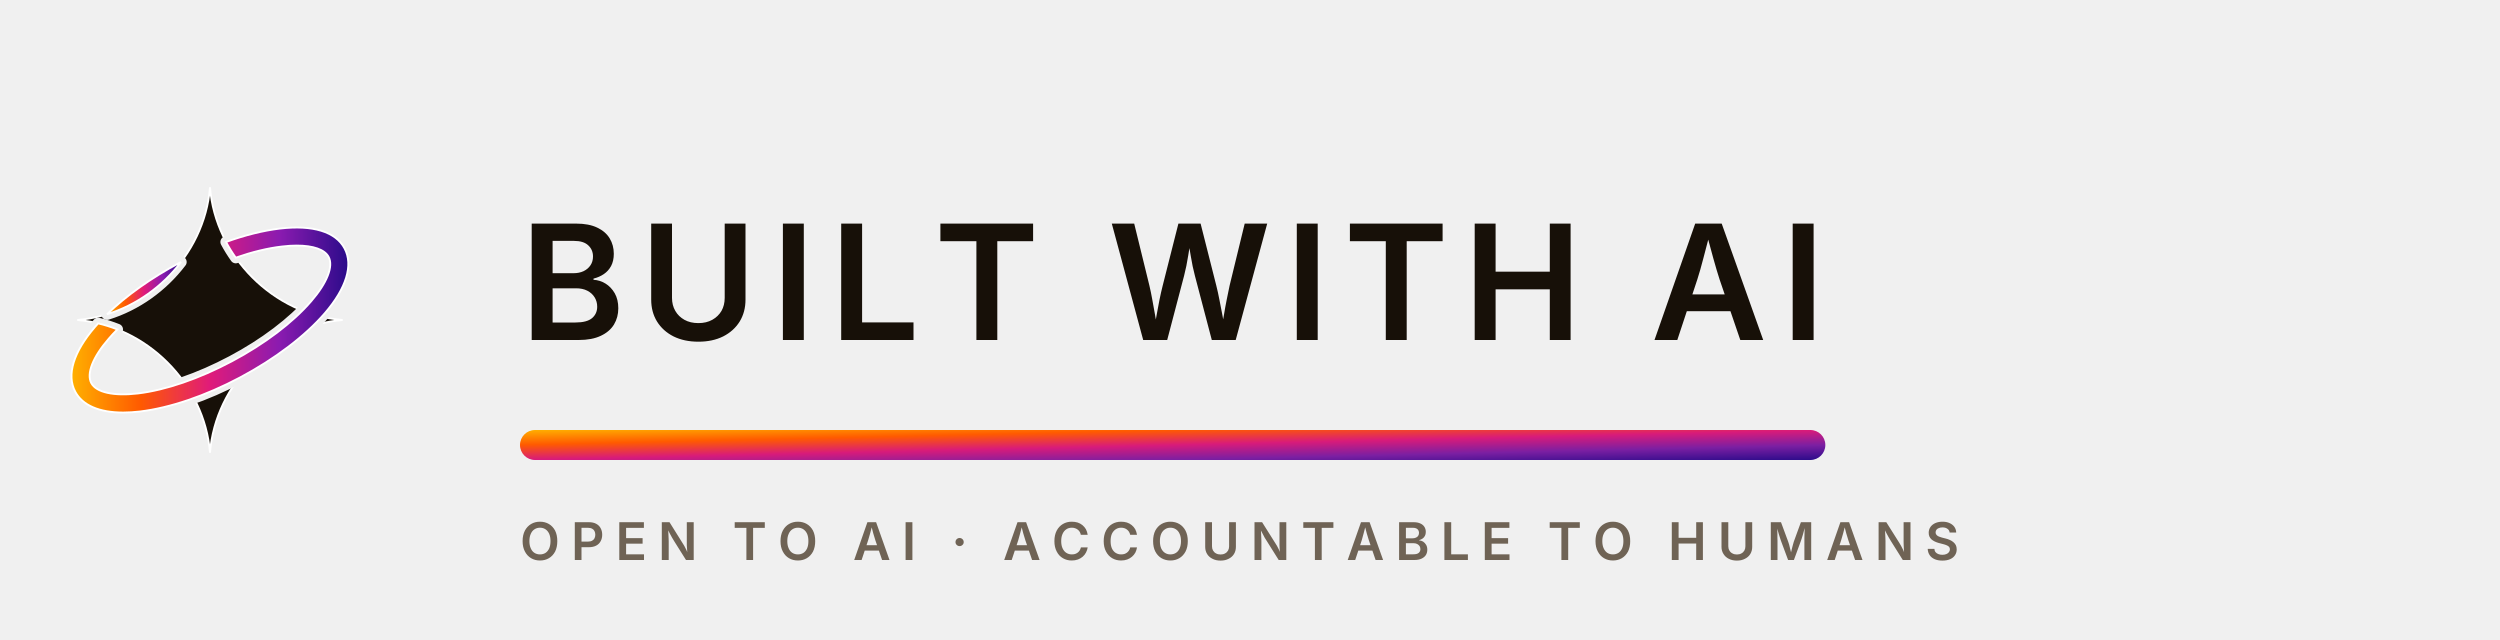
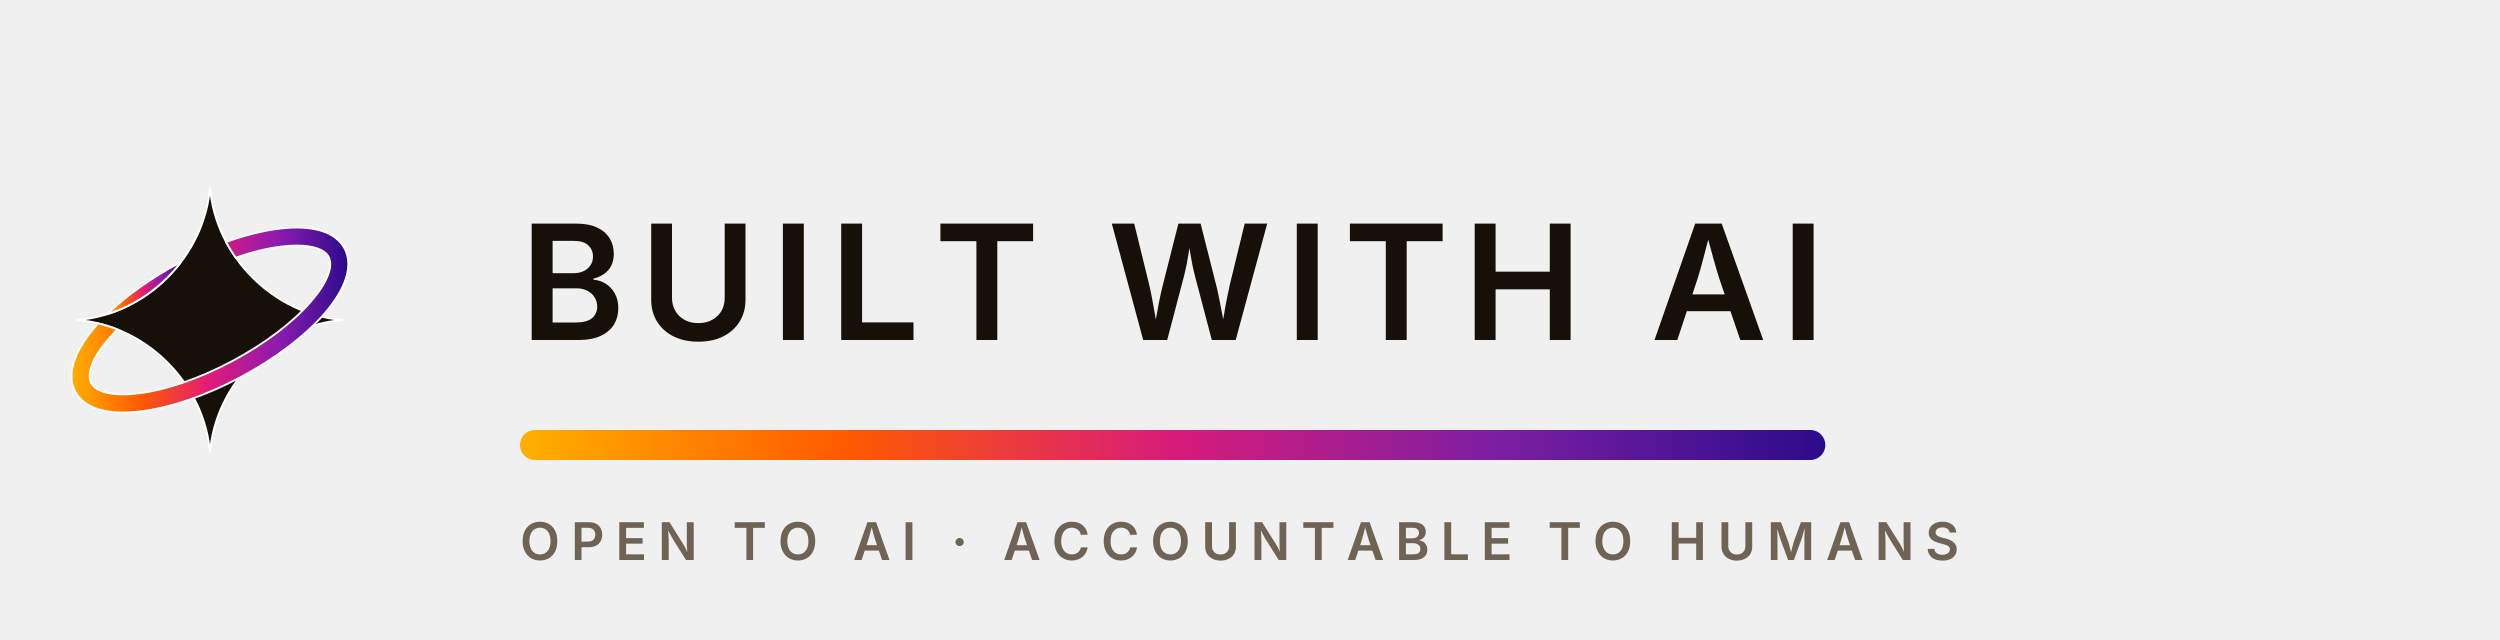
<svg xmlns="http://www.w3.org/2000/svg" width="250" height="64" viewBox="0 0 250 64" role="img">
  <defs>
    <linearGradient id="spec" x1="10" y1="6" x2="54" y2="58" gradientUnits="userSpaceOnUse">
      <stop offset="0" stop-color="#ffb000" />
      <stop offset=".27" stop-color="#ff6a00" />
      <stop offset=".52" stop-color="#e01b7a" />
      <stop offset=".74" stop-color="#8b1bb0" />
      <stop offset="1" stop-color="#2b0b8a" />
    </linearGradient>
-     <linearGradient id="specwide" x1="0" y1="0" x2="1" y2="1">
+     <linearGradient id="specwide" x1="0" y1="0" x2="1" y2="0">
      <stop offset="0" stop-color="#ffb000" />
      <stop offset=".25" stop-color="#ff5a00" />
      <stop offset=".5" stop-color="#d81b7a" />
      <stop offset=".75" stop-color="#7b1fa2" />
      <stop offset="1" stop-color="#2b0b8a" />
    </linearGradient>
  </defs>
  <g transform="translate(4.00 15.00) scale(0.09444)">
    <defs>
      <linearGradient id="g1m7" gradientUnits="userSpaceOnUse" x1="70.949" y1="146.286" x2="149.285" y2="146.286">
        <stop offset="0" stop-color="#FFB000" />
        <stop offset="0.25" stop-color="#FF5A00" />
        <stop offset="0.5" stop-color="#E01B7A" />
        <stop offset="0.75" stop-color="#8B1BB0" />
        <stop offset="1" stop-color="#2B0B8A" />
      </linearGradient>
      <linearGradient id="g2m7" gradientUnits="userSpaceOnUse" x1="33.495" y1="180" x2="326.505" y2="180">
        <stop offset="0" stop-color="#FFB000" />
        <stop offset="0.25" stop-color="#FF5A00" />
        <stop offset="0.5" stop-color="#E01B7A" />
        <stop offset="0.75" stop-color="#8B1BB0" />
        <stop offset="1" stop-color="#2B0B8A" />
      </linearGradient>
    </defs>
-     <mask id="kom7" maskUnits="userSpaceOnUse" x="-20" y="-20" width="400" height="400">
-       <rect x="-20" y="-20" width="400" height="400" fill="#fff" />
-       <path d="M149.3,118.6c-0.5,0.3-1,0.5-1.5,0.8c-30,16-56.7,35-76.8,54.5C102.1,164.3,129.6,144.5,149.3,118.6z" fill="#000" stroke="#000" stroke-width="12" stroke-linejoin="round" />
-       <path d="M322.5,104.2c-9.4-17.7-33.7-25.1-68.5-21c-17.5,2.1-36.9,6.9-57,14.2c3.1,5.8,6.5,11.3,10.3,16.6c17.3-6,33.9-10.1,49-11.8c5.6-0.7,10.8-1,15.6-1c17.4,0,29.6,4.2,33.7,12c5.3,9.9-1.6,27.5-18.5,47c-19.3,22.4-49.1,45-83.9,63.5c-34.8,18.5-70.2,30.6-99.6,34.1c-25.6,3-44-1.1-49.3-11c-5.3-9.9,1.6-27.5,18.5-47c2.8-3.3,5.9-6.6,9.1-9.8c-6.6-2.6-13.4-4.8-20.3-6.4c-1.1,1.3-2.3,2.5-3.4,3.8c-22.8,26.5-30.3,50.8-20.9,68.5c7.7,14.5,25.4,22.1,50.8,22.1c5.5,0,11.5-0.4,17.7-1.1c31.7-3.8,69.5-16.6,106.3-36.2c36.8-19.6,68.6-43.7,89.5-67.9C324.5,146.2,331.9,121.9,322.5,104.2z" fill="#000" stroke="#000" stroke-width="12" stroke-linejoin="round" />
-     </mask>
-     <path d="M180,39.4c-5.6,73.1-67.5,135-140.6,140.6c73.1,5.6,135,67.5,140.6,140.6c5.6-73.1,67.5-135,140.6-140.6C247.5,174.4,185.6,112.5,180,39.4z" fill="#171008" stroke="#FFFFFF" stroke-width="2" mask="url(#kom7)" />
+     <path d="M180,39.4c-5.6,73.1-67.5,135-140.6,140.6c73.1,5.6,135,67.5,140.6,140.6c5.6-73.1,67.5-135,140.6-140.6C247.5,174.4,185.6,112.5,180,39.4z" fill="#171008" stroke="#FFFFFF" stroke-width="2" />
    <path d="M149.3,118.6c-0.5,0.3-1,0.5-1.5,0.8c-30,16-56.7,35-76.8,54.5C102.1,164.3,129.6,144.5,149.3,118.6z" fill="url(#g1m7)" stroke="#FFFFFF" stroke-width="2" />
    <path d="M322.5,104.2c-9.4-17.7-33.7-25.1-68.5-21c-17.5,2.1-36.9,6.9-57,14.2c3.1,5.8,6.5,11.3,10.3,16.6c17.3-6,33.9-10.1,49-11.8c5.6-0.7,10.8-1,15.6-1c17.4,0,29.6,4.2,33.7,12c5.3,9.9-1.6,27.5-18.5,47c-19.3,22.4-49.1,45-83.9,63.5c-34.8,18.5-70.2,30.6-99.6,34.1c-25.6,3-44-1.1-49.3-11c-5.3-9.9,1.6-27.5,18.5-47c2.8-3.3,5.9-6.6,9.1-9.8c-6.6-2.6-13.4-4.8-20.3-6.4c-1.1,1.3-2.3,2.5-3.4,3.8c-22.8,26.5-30.3,50.8-20.9,68.5c7.7,14.5,25.4,22.1,50.8,22.1c5.5,0,11.5-0.4,17.7-1.1c31.7-3.8,69.5-16.6,106.3-36.2c36.8-19.6,68.6-43.7,89.5-67.9C324.5,146.2,331.9,121.9,322.5,104.2z" fill="url(#g2m7)" stroke="#FFFFFF" stroke-width="2" />
  </g>
  <path d="M53.17 34.00V22.36H57.63Q58.88 22.36 59.72 22.76Q60.55 23.15 60.97 23.84Q61.38 24.52 61.38 25.38Q61.38 26.09 61.11 26.60Q60.84 27.10 60.38 27.41Q59.92 27.72 59.35 27.86V27.98Q59.97 28.01 60.54 28.35Q61.11 28.70 61.47 29.32Q61.83 29.95 61.83 30.83Q61.83 31.73 61.40 32.45Q60.96 33.17 60.08 33.58Q59.20 34.00 57.87 34.00ZM55.26 32.25H57.54Q58.69 32.25 59.21 31.81Q59.72 31.37 59.72 30.67Q59.72 30.15 59.46 29.73Q59.20 29.31 58.73 29.07Q58.26 28.83 57.61 28.83H55.26ZM55.26 27.32H57.36Q57.91 27.32 58.35 27.12Q58.79 26.91 59.04 26.54Q59.30 26.16 59.30 25.65Q59.30 24.97 58.82 24.53Q58.35 24.09 57.41 24.09H55.26Z M69.84 34.17Q68.42 34.17 67.35 33.64Q66.29 33.10 65.70 32.15Q65.12 31.20 65.12 29.96V22.36H67.20V29.79Q67.20 30.52 67.53 31.09Q67.85 31.65 68.44 31.98Q69.03 32.31 69.84 32.31Q70.64 32.31 71.23 31.98Q71.82 31.65 72.15 31.09Q72.47 30.52 72.47 29.79V22.36H74.55V29.96Q74.55 31.20 73.97 32.15Q73.38 33.10 72.32 33.64Q71.26 34.17 69.84 34.17Z M80.38 22.36V34.00H78.29V22.36Z M84.12 34.00V22.36H86.21V32.24H91.35V34.00Z M94.04 24.12V22.36H103.31V24.12H99.73V34.00H97.64V24.12Z M114.32 34.00 111.18 22.36H113.42L114.94 28.56Q115.10 29.23 115.23 29.97Q115.37 30.71 115.50 31.46Q115.63 32.21 115.75 32.93H115.41Q115.54 32.21 115.67 31.46Q115.81 30.71 115.95 29.97Q116.10 29.23 116.27 28.56L117.84 22.36H120.06L121.63 28.56Q121.80 29.23 121.94 29.97Q122.09 30.71 122.23 31.46Q122.36 32.21 122.50 32.93H122.14Q122.27 32.21 122.40 31.46Q122.52 30.71 122.67 29.97Q122.81 29.23 122.96 28.56L124.47 22.36H126.72L123.57 34.00H121.18L119.49 27.57Q119.25 26.67 119.08 25.62Q118.90 24.56 118.70 23.38H119.20Q118.98 24.52 118.82 25.56Q118.66 26.60 118.41 27.57L116.72 34.00Z M131.77 22.36V34.00H129.68V22.36Z M134.99 24.12V22.36H144.26V24.12H140.67V34.00H138.58V24.12Z M147.47 34.00V22.36H149.56V27.17H154.98V22.36H157.06V34.00H154.98V28.93H149.56V34.00Z M165.45 34.00 169.52 22.36H172.17L176.32 34.00H174.03L171.96 27.95Q171.66 27.02 171.33 25.83Q171.00 24.65 170.60 23.14H171.04Q170.65 24.66 170.33 25.85Q170.02 27.05 169.73 27.95L167.73 34.00ZM167.82 31.12V29.44H173.95V31.12Z M181.36 22.36V34.00H179.27V22.36Z" fill="#171008" />
  <rect x="52.0" y="43" width="130.534" height="3" rx="1.5" fill="url(#specwide)" />
  <path d="M54.00 56.05Q53.50 56.05 53.11 55.82Q52.72 55.59 52.49 55.15Q52.26 54.72 52.26 54.11Q52.26 53.50 52.49 53.06Q52.72 52.63 53.11 52.40Q53.50 52.17 54.00 52.17Q54.50 52.17 54.89 52.40Q55.28 52.63 55.51 53.06Q55.73 53.50 55.73 54.11Q55.73 54.72 55.51 55.16Q55.28 55.59 54.89 55.82Q54.50 56.05 54.00 56.05ZM54.00 55.44Q54.31 55.44 54.55 55.29Q54.78 55.14 54.92 54.84Q55.05 54.54 55.05 54.11Q55.05 53.68 54.92 53.38Q54.78 53.08 54.55 52.93Q54.31 52.77 54.00 52.77Q53.69 52.77 53.45 52.93Q53.21 53.08 53.08 53.38Q52.94 53.68 52.94 54.11Q52.94 54.54 53.08 54.84Q53.21 55.14 53.45 55.29Q53.69 55.44 54.00 55.44Z M57.48 56.00V52.22H58.89Q59.33 52.22 59.62 52.38Q59.92 52.54 60.07 52.83Q60.22 53.11 60.22 53.47Q60.22 53.83 60.07 54.11Q59.92 54.40 59.62 54.56Q59.32 54.72 58.88 54.72H57.94V54.16H58.79Q59.05 54.16 59.21 54.07Q59.38 53.98 59.45 53.83Q59.53 53.67 59.53 53.47Q59.53 53.27 59.45 53.11Q59.38 52.96 59.21 52.87Q59.05 52.78 58.79 52.78H58.15V56.00Z M61.93 56.00V52.22H64.39V52.79H62.61V53.81H64.26V54.37H62.61V55.43H64.40V56.00Z M66.18 56.00V52.22H66.95L68.25 54.30Q68.34 54.43 68.43 54.59Q68.52 54.76 68.62 54.96Q68.72 55.16 68.81 55.41H68.74Q68.72 55.19 68.71 54.97Q68.69 54.74 68.68 54.54Q68.68 54.34 68.68 54.20V52.22H69.37V56.00H68.60L67.42 54.12Q67.31 53.94 67.21 53.77Q67.11 53.59 66.99 53.37Q66.88 53.15 66.72 52.84H66.81Q66.83 53.11 66.84 53.36Q66.85 53.61 66.86 53.81Q66.87 54.00 66.87 54.12V56.00Z M73.47 52.79V52.22H76.48V52.79H75.31V56.00H74.64V52.79Z M79.79 56.05Q79.29 56.05 78.90 55.82Q78.51 55.59 78.28 55.15Q78.05 54.72 78.05 54.11Q78.05 53.50 78.28 53.06Q78.51 52.63 78.90 52.40Q79.29 52.17 79.79 52.17Q80.29 52.17 80.68 52.40Q81.07 52.63 81.30 53.06Q81.52 53.50 81.52 54.11Q81.52 54.72 81.30 55.16Q81.07 55.59 80.68 55.82Q80.29 56.05 79.79 56.05ZM79.79 55.44Q80.10 55.44 80.34 55.29Q80.57 55.14 80.71 54.84Q80.84 54.54 80.84 54.11Q80.84 53.68 80.71 53.38Q80.57 53.08 80.34 52.93Q80.10 52.77 79.79 52.77Q79.48 52.77 79.24 52.93Q79.00 53.08 78.87 53.38Q78.73 53.68 78.73 54.11Q78.73 54.54 78.87 54.84Q79.00 55.14 79.24 55.29Q79.48 55.44 79.79 55.44Z M85.42 56.00 86.74 52.22H87.61L88.95 56.00H88.21L87.54 54.04Q87.44 53.73 87.33 53.35Q87.23 52.96 87.10 52.47H87.24Q87.11 52.97 87.01 53.35Q86.91 53.74 86.81 54.04L86.16 56.00ZM86.19 55.06V54.52H88.19V55.06Z M91.24 52.22V56.00H90.56V52.22Z M95.96 54.61Q95.79 54.61 95.67 54.49Q95.55 54.38 95.55 54.21Q95.55 54.03 95.67 53.92Q95.79 53.80 95.96 53.80Q96.13 53.80 96.25 53.92Q96.37 54.03 96.37 54.21Q96.37 54.38 96.25 54.49Q96.13 54.61 95.96 54.61Z M100.42 56.00 101.75 52.22H102.61L103.96 56.00H103.21L102.54 54.04Q102.44 53.73 102.33 53.35Q102.23 52.96 102.10 52.47H102.24Q102.11 52.97 102.01 53.35Q101.91 53.74 101.82 54.04L101.17 56.00ZM101.19 55.06V54.52H103.19V55.06Z M107.17 56.05Q106.68 56.05 106.29 55.82Q105.89 55.59 105.67 55.15Q105.44 54.72 105.44 54.11Q105.44 53.50 105.67 53.06Q105.90 52.63 106.29 52.40Q106.68 52.17 107.17 52.17Q107.48 52.17 107.76 52.25Q108.03 52.34 108.24 52.51Q108.45 52.68 108.59 52.92Q108.72 53.17 108.77 53.48H108.08Q108.05 53.31 107.97 53.18Q107.89 53.05 107.77 52.96Q107.65 52.87 107.50 52.82Q107.35 52.77 107.18 52.77Q106.87 52.77 106.63 52.93Q106.39 53.09 106.26 53.38Q106.12 53.68 106.12 54.11Q106.12 54.54 106.26 54.84Q106.40 55.14 106.64 55.29Q106.88 55.44 107.18 55.44Q107.35 55.44 107.50 55.40Q107.65 55.35 107.77 55.26Q107.89 55.17 107.97 55.04Q108.05 54.91 108.09 54.74H108.77Q108.73 55.01 108.60 55.25Q108.48 55.49 108.27 55.67Q108.06 55.85 107.79 55.95Q107.51 56.05 107.17 56.05Z M112.11 56.05Q111.61 56.05 111.22 55.82Q110.83 55.59 110.60 55.15Q110.37 54.72 110.37 54.11Q110.37 53.50 110.60 53.06Q110.83 52.63 111.22 52.40Q111.61 52.17 112.11 52.17Q112.42 52.17 112.69 52.25Q112.96 52.34 113.17 52.51Q113.38 52.68 113.52 52.92Q113.65 53.17 113.70 53.48H113.02Q112.98 53.31 112.90 53.18Q112.82 53.05 112.70 52.96Q112.59 52.87 112.44 52.82Q112.29 52.77 112.12 52.77Q111.81 52.77 111.57 52.93Q111.33 53.09 111.19 53.38Q111.06 53.68 111.06 54.11Q111.06 54.54 111.19 54.84Q111.33 55.14 111.57 55.29Q111.81 55.44 112.11 55.44Q112.28 55.44 112.43 55.40Q112.58 55.35 112.70 55.26Q112.82 55.17 112.90 55.04Q112.99 54.91 113.02 54.74H113.70Q113.66 55.01 113.54 55.25Q113.41 55.49 113.20 55.67Q112.99 55.85 112.72 55.95Q112.44 56.05 112.11 56.05Z M117.04 56.05Q116.55 56.05 116.15 55.82Q115.76 55.59 115.53 55.15Q115.31 54.72 115.31 54.11Q115.31 53.50 115.53 53.06Q115.76 52.63 116.15 52.40Q116.55 52.17 117.04 52.17Q117.54 52.17 117.93 52.40Q118.32 52.63 118.55 53.06Q118.78 53.50 118.78 54.11Q118.78 54.72 118.55 55.16Q118.32 55.59 117.93 55.82Q117.54 56.05 117.04 56.05ZM117.04 55.44Q117.35 55.44 117.59 55.29Q117.83 55.14 117.96 54.84Q118.10 54.54 118.10 54.11Q118.10 53.68 117.96 53.38Q117.83 53.08 117.59 52.93Q117.35 52.77 117.04 52.77Q116.73 52.77 116.50 52.93Q116.26 53.08 116.12 53.38Q115.99 53.68 115.99 54.11Q115.99 54.54 116.12 54.84Q116.26 55.14 116.50 55.29Q116.73 55.44 117.04 55.44Z M122.06 56.06Q121.59 56.06 121.25 55.88Q120.90 55.71 120.71 55.40Q120.52 55.09 120.52 54.69V52.22H121.20V54.63Q121.20 54.87 121.30 55.05Q121.41 55.24 121.60 55.34Q121.79 55.45 122.06 55.45Q122.32 55.45 122.51 55.34Q122.70 55.24 122.81 55.05Q122.91 54.87 122.91 54.63V52.22H123.59V54.69Q123.59 55.09 123.40 55.40Q123.21 55.71 122.86 55.88Q122.52 56.06 122.06 56.06Z M125.45 56.00V52.22H126.21L127.52 54.30Q127.60 54.43 127.70 54.59Q127.79 54.76 127.89 54.96Q127.98 55.16 128.08 55.41H128.01Q127.99 55.19 127.97 54.97Q127.96 54.74 127.95 54.54Q127.95 54.34 127.95 54.20V52.22H128.63V56.00H127.87L126.69 54.12Q126.57 53.94 126.47 53.77Q126.37 53.59 126.26 53.37Q126.15 53.15 125.98 52.84H126.08Q126.09 53.11 126.11 53.36Q126.12 53.61 126.13 53.81Q126.14 54.00 126.14 54.12V56.00Z M130.33 52.79V52.22H133.34V52.79H132.17V56.00H131.49V52.79Z M134.77 56.00 136.10 52.22H136.96L138.31 56.00H137.56L136.89 54.04Q136.79 53.73 136.68 53.35Q136.58 52.96 136.45 52.47H136.59Q136.46 52.97 136.36 53.35Q136.26 53.74 136.17 54.04L135.52 56.00ZM135.54 55.06V54.52H137.54V55.06Z M139.91 56.00V52.22H141.36Q141.77 52.22 142.04 52.35Q142.31 52.47 142.45 52.70Q142.58 52.92 142.58 53.20Q142.58 53.43 142.49 53.59Q142.40 53.76 142.25 53.86Q142.10 53.96 141.92 54.01V54.04Q142.12 54.05 142.31 54.16Q142.49 54.28 142.61 54.48Q142.73 54.68 142.73 54.97Q142.73 55.26 142.59 55.50Q142.44 55.73 142.16 55.86Q141.87 56.00 141.44 56.00ZM140.59 55.43H141.33Q141.71 55.43 141.87 55.29Q142.04 55.14 142.04 54.92Q142.04 54.75 141.96 54.61Q141.87 54.48 141.72 54.40Q141.57 54.32 141.35 54.32H140.59ZM140.59 53.83H141.27Q141.45 53.83 141.60 53.76Q141.74 53.70 141.82 53.58Q141.90 53.45 141.90 53.29Q141.90 53.07 141.75 52.92Q141.59 52.78 141.29 52.78H140.59Z M144.44 56.00V52.22H145.12V55.43H146.79V56.00Z M148.48 56.00V52.22H150.94V52.79H149.16V53.81H150.81V54.37H149.16V55.43H150.95V56.00Z M154.97 52.79V52.22H157.98V52.79H156.82V56.00H156.14V52.79Z M161.29 56.05Q160.79 56.05 160.40 55.82Q160.01 55.59 159.78 55.15Q159.55 54.72 159.55 54.11Q159.55 53.50 159.78 53.06Q160.01 52.63 160.40 52.40Q160.79 52.17 161.29 52.17Q161.79 52.17 162.18 52.40Q162.57 52.63 162.80 53.06Q163.02 53.50 163.02 54.11Q163.02 54.72 162.80 55.16Q162.57 55.59 162.18 55.82Q161.79 56.05 161.29 56.05ZM161.29 55.44Q161.60 55.44 161.84 55.29Q162.07 55.14 162.21 54.84Q162.34 54.54 162.34 54.11Q162.34 53.68 162.21 53.38Q162.07 53.08 161.84 52.93Q161.60 52.77 161.29 52.77Q160.98 52.77 160.74 52.93Q160.51 53.08 160.37 53.38Q160.23 53.68 160.23 54.11Q160.23 54.54 160.37 54.84Q160.51 55.14 160.74 55.29Q160.98 55.44 161.29 55.44Z M167.18 56.00V52.22H167.86V53.78H169.62V52.22H170.29V56.00H169.62V54.35H167.86V56.00Z M173.69 56.06Q173.23 56.06 172.88 55.88Q172.54 55.71 172.35 55.40Q172.15 55.09 172.15 54.69V52.22H172.83V54.63Q172.83 54.87 172.94 55.05Q173.04 55.24 173.24 55.34Q173.43 55.45 173.69 55.45Q173.95 55.45 174.14 55.34Q174.33 55.24 174.44 55.05Q174.54 54.87 174.54 54.63V52.22H175.22V54.69Q175.22 55.09 175.03 55.40Q174.84 55.71 174.49 55.88Q174.15 56.06 173.69 56.06Z M177.08 56.00V52.22H178.10L178.82 54.17Q178.86 54.28 178.91 54.45Q178.95 54.62 179.00 54.82Q179.05 55.02 179.10 55.21Q179.14 55.39 179.17 55.54H179.03Q179.07 55.40 179.11 55.21Q179.15 55.02 179.20 54.83Q179.25 54.63 179.30 54.45Q179.35 54.28 179.38 54.17L180.09 52.22H181.12V56.00H180.44V54.09Q180.44 53.97 180.44 53.80Q180.45 53.62 180.45 53.43Q180.46 53.23 180.46 53.03Q180.47 52.82 180.47 52.64H180.51Q180.46 52.84 180.40 53.05Q180.35 53.26 180.29 53.46Q180.23 53.66 180.18 53.82Q180.12 53.98 180.09 54.09L179.39 56.00H178.81L178.10 54.09Q178.06 53.98 178.01 53.82Q177.96 53.66 177.90 53.47Q177.84 53.27 177.78 53.06Q177.72 52.85 177.66 52.64H177.72Q177.72 52.81 177.73 53.01Q177.73 53.21 177.74 53.41Q177.74 53.61 177.74 53.79Q177.75 53.96 177.75 54.09V56.00Z M182.72 56.00 184.04 52.22H184.91L186.25 56.00H185.51L184.84 54.04Q184.74 53.73 184.63 53.35Q184.53 52.96 184.40 52.47H184.54Q184.41 52.97 184.31 53.35Q184.21 53.74 184.11 54.04L183.47 56.00ZM183.49 55.06V54.52H185.49V55.06Z M187.86 56.00V52.22H188.63L189.94 54.30Q190.02 54.43 190.11 54.59Q190.20 54.76 190.30 54.96Q190.40 55.16 190.49 55.41H190.42Q190.40 55.19 190.39 54.97Q190.37 54.74 190.37 54.54Q190.36 54.34 190.36 54.20V52.22H191.05V56.00H190.28L189.10 54.12Q188.99 53.94 188.89 53.77Q188.79 53.59 188.67 53.37Q188.56 53.15 188.40 52.84H188.49Q188.51 53.11 188.52 53.36Q188.53 53.61 188.54 53.81Q188.55 54.00 188.55 54.12V56.00Z M194.24 56.06Q193.80 56.06 193.47 55.92Q193.15 55.78 192.97 55.52Q192.79 55.26 192.77 54.89H193.44Q193.45 55.09 193.56 55.22Q193.67 55.35 193.84 55.41Q194.02 55.48 194.23 55.48Q194.46 55.48 194.63 55.41Q194.80 55.34 194.89 55.22Q194.99 55.10 194.99 54.93Q194.99 54.79 194.91 54.69Q194.82 54.59 194.67 54.53Q194.51 54.46 194.31 54.41L193.88 54.30Q193.41 54.17 193.14 53.93Q192.87 53.68 192.87 53.28Q192.87 52.95 193.05 52.69Q193.23 52.44 193.55 52.30Q193.86 52.17 194.26 52.17Q194.66 52.17 194.96 52.31Q195.27 52.45 195.44 52.69Q195.61 52.94 195.62 53.25H194.96Q194.94 53.01 194.74 52.88Q194.55 52.74 194.25 52.74Q194.03 52.74 193.88 52.81Q193.72 52.87 193.64 52.98Q193.56 53.10 193.56 53.24Q193.56 53.40 193.66 53.50Q193.75 53.60 193.90 53.66Q194.05 53.72 194.20 53.76L194.56 53.85Q194.77 53.90 194.97 53.99Q195.16 54.07 195.32 54.20Q195.48 54.33 195.58 54.51Q195.67 54.69 195.67 54.94Q195.67 55.27 195.50 55.52Q195.33 55.78 195.01 55.92Q194.69 56.06 194.24 56.06Z" fill="#6f6355" />
</svg>
